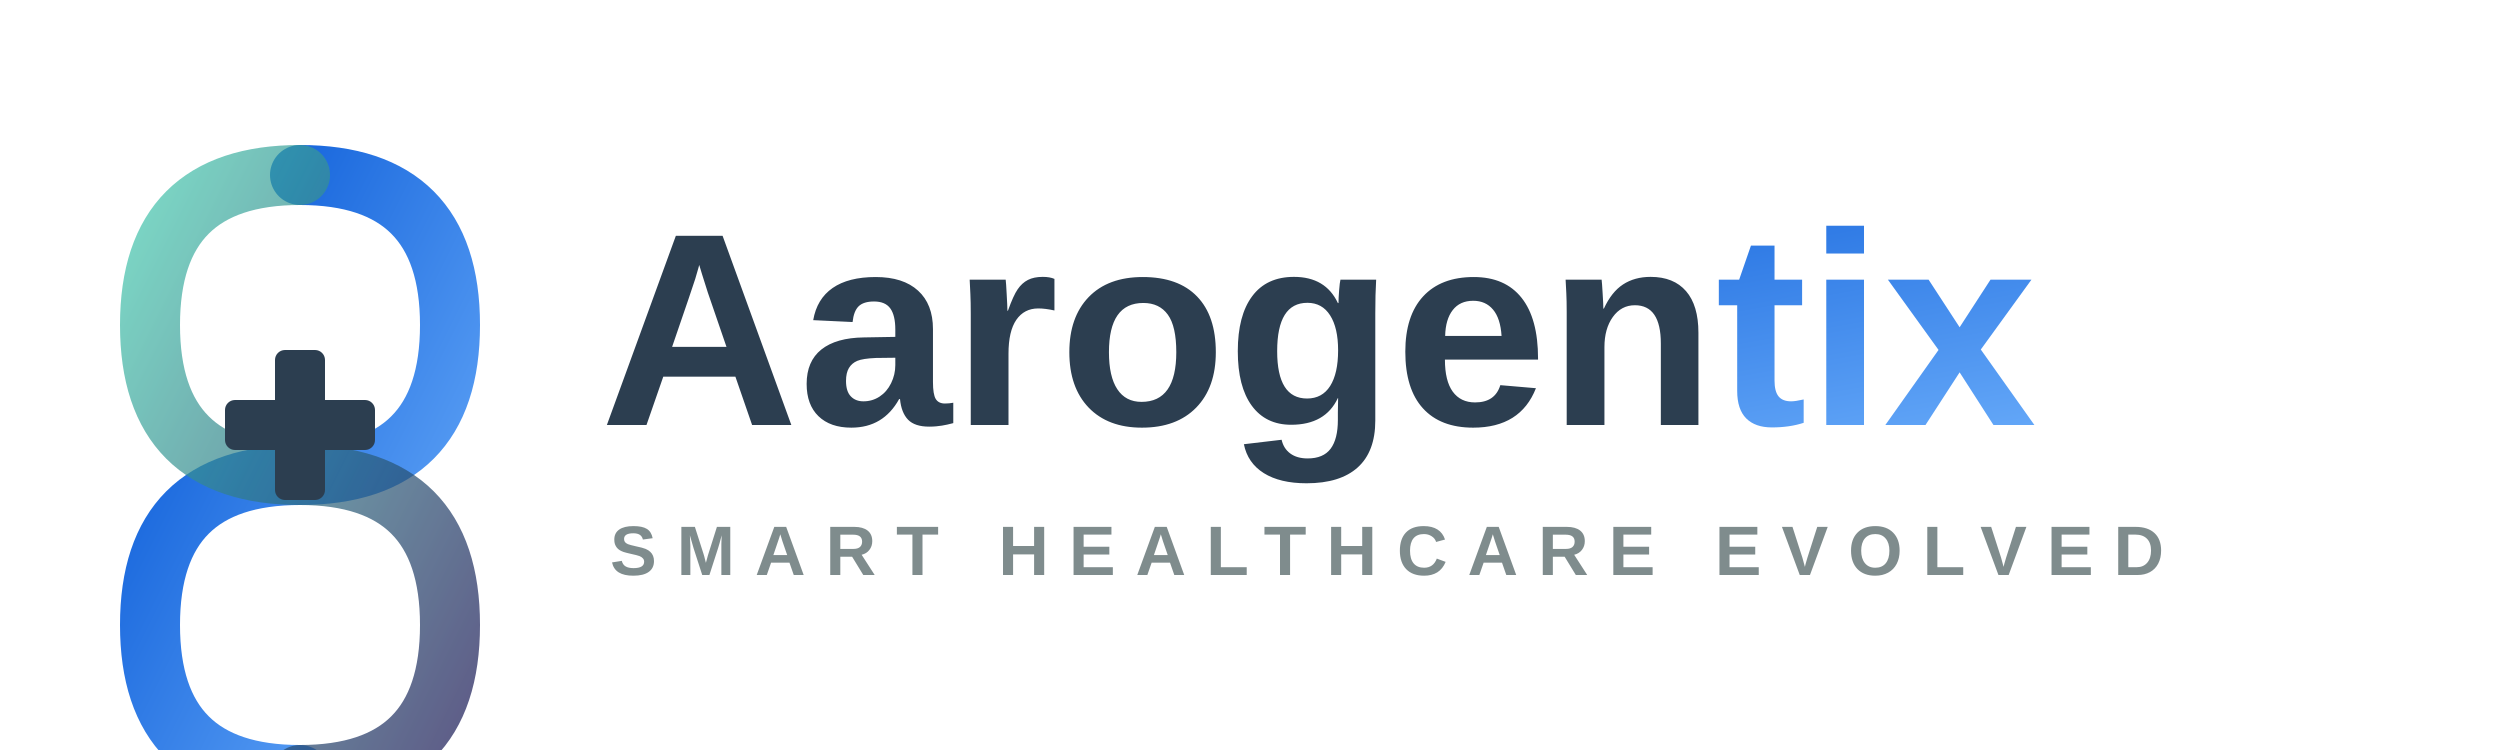
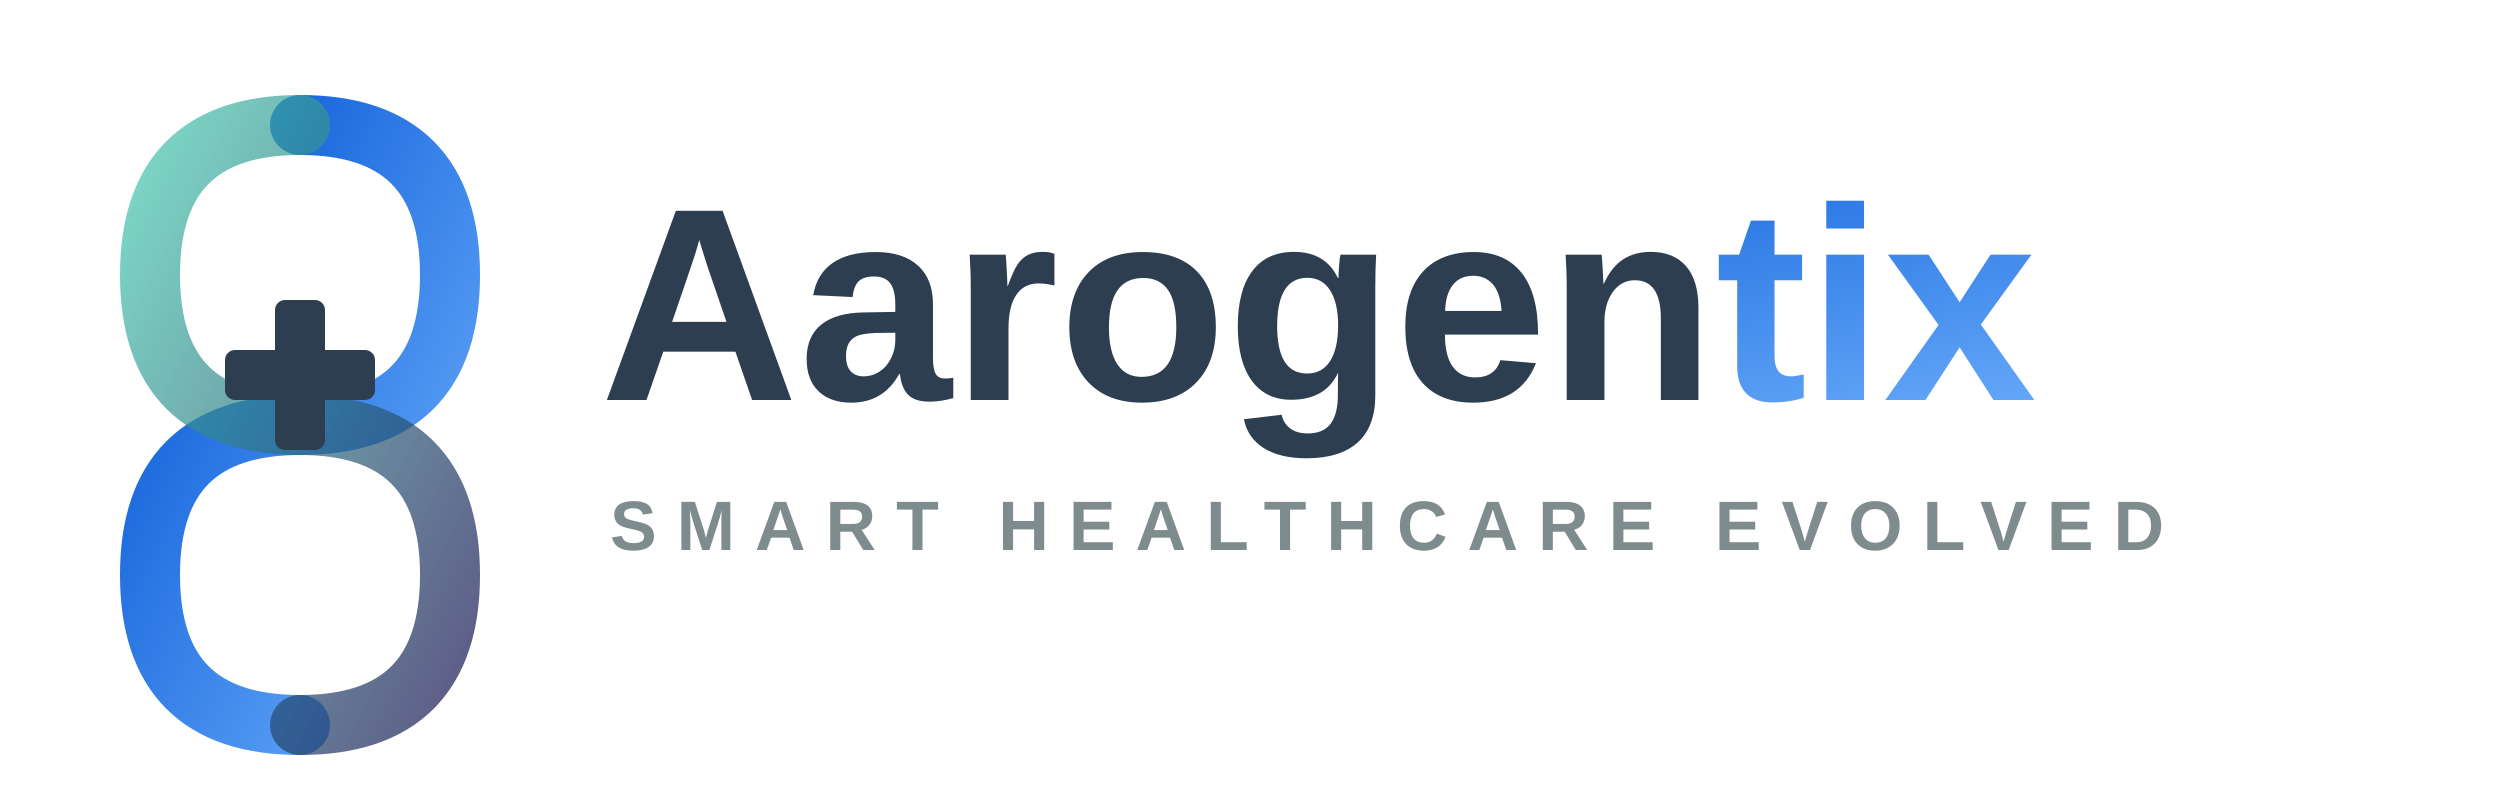
- <svg xmlns="http://www.w3.org/2000/svg" width="500" height="150" viewBox="0 0 500 150">
+ <svg xmlns="http://www.w3.org/2000/svg" viewBox="0 0 500 160">
  <defs>
    <linearGradient id="blueGrad" x1="0%" y1="0%" x2="100%" y2="100%">
      <stop offset="0%" style="stop-color:#0052D4" />
      <stop offset="100%" style="stop-color:#6FB1FC" />
    </linearGradient>
    <linearGradient id="tealGrad" x1="0%" y1="0%" x2="100%" y2="100%">
      <stop offset="0%" style="stop-color:#43C6AC" />
      <stop offset="100%" style="stop-color:#191654" />
    </linearGradient>
  </defs>
-   <g transform="translate(20, 25)">
+   <g transform="translate(20, 15)">
    <path d="M40 10 Q70 10 70 40 T40 70 T10 100 T40 130" fill="none" stroke="url(#blueGrad)" stroke-width="12" stroke-linecap="round" />
    <path d="M40 10 Q10 10 10 40 T40 70 T70 100 T40 130" fill="none" stroke="url(#tealGrad)" stroke-width="12" stroke-linecap="round" opacity="0.7" />
    <rect x="25" y="55" width="30" height="10" fill="#2c3e50" rx="2" />
    <rect x="35" y="45" width="10" height="30" fill="#2c3e50" rx="2" />
  </g>
-   <text x="120" y="85" font-family="Segoe UI, Arial, sans-serif" font-size="55" font-weight="800" fill="#2c3e50">
+   <text x="120" y="80" font-family="Segoe UI, Arial, sans-serif" font-size="55" font-weight="800" fill="#2c3e50">
    Aarogen<tspan fill="url(#blueGrad)">tix</tspan>
  </text>
-   <text x="122" y="115" font-family="Segoe UI, Arial, sans-serif" font-size="14" letter-spacing="4" font-weight="600" fill="#7f8c8d">
+   <text x="122" y="110" font-family="Segoe UI, Arial, sans-serif" font-size="14" letter-spacing="4" font-weight="600" fill="#7f8c8d">
    SMART HEALTHCARE EVOLVED
  </text>
</svg>
